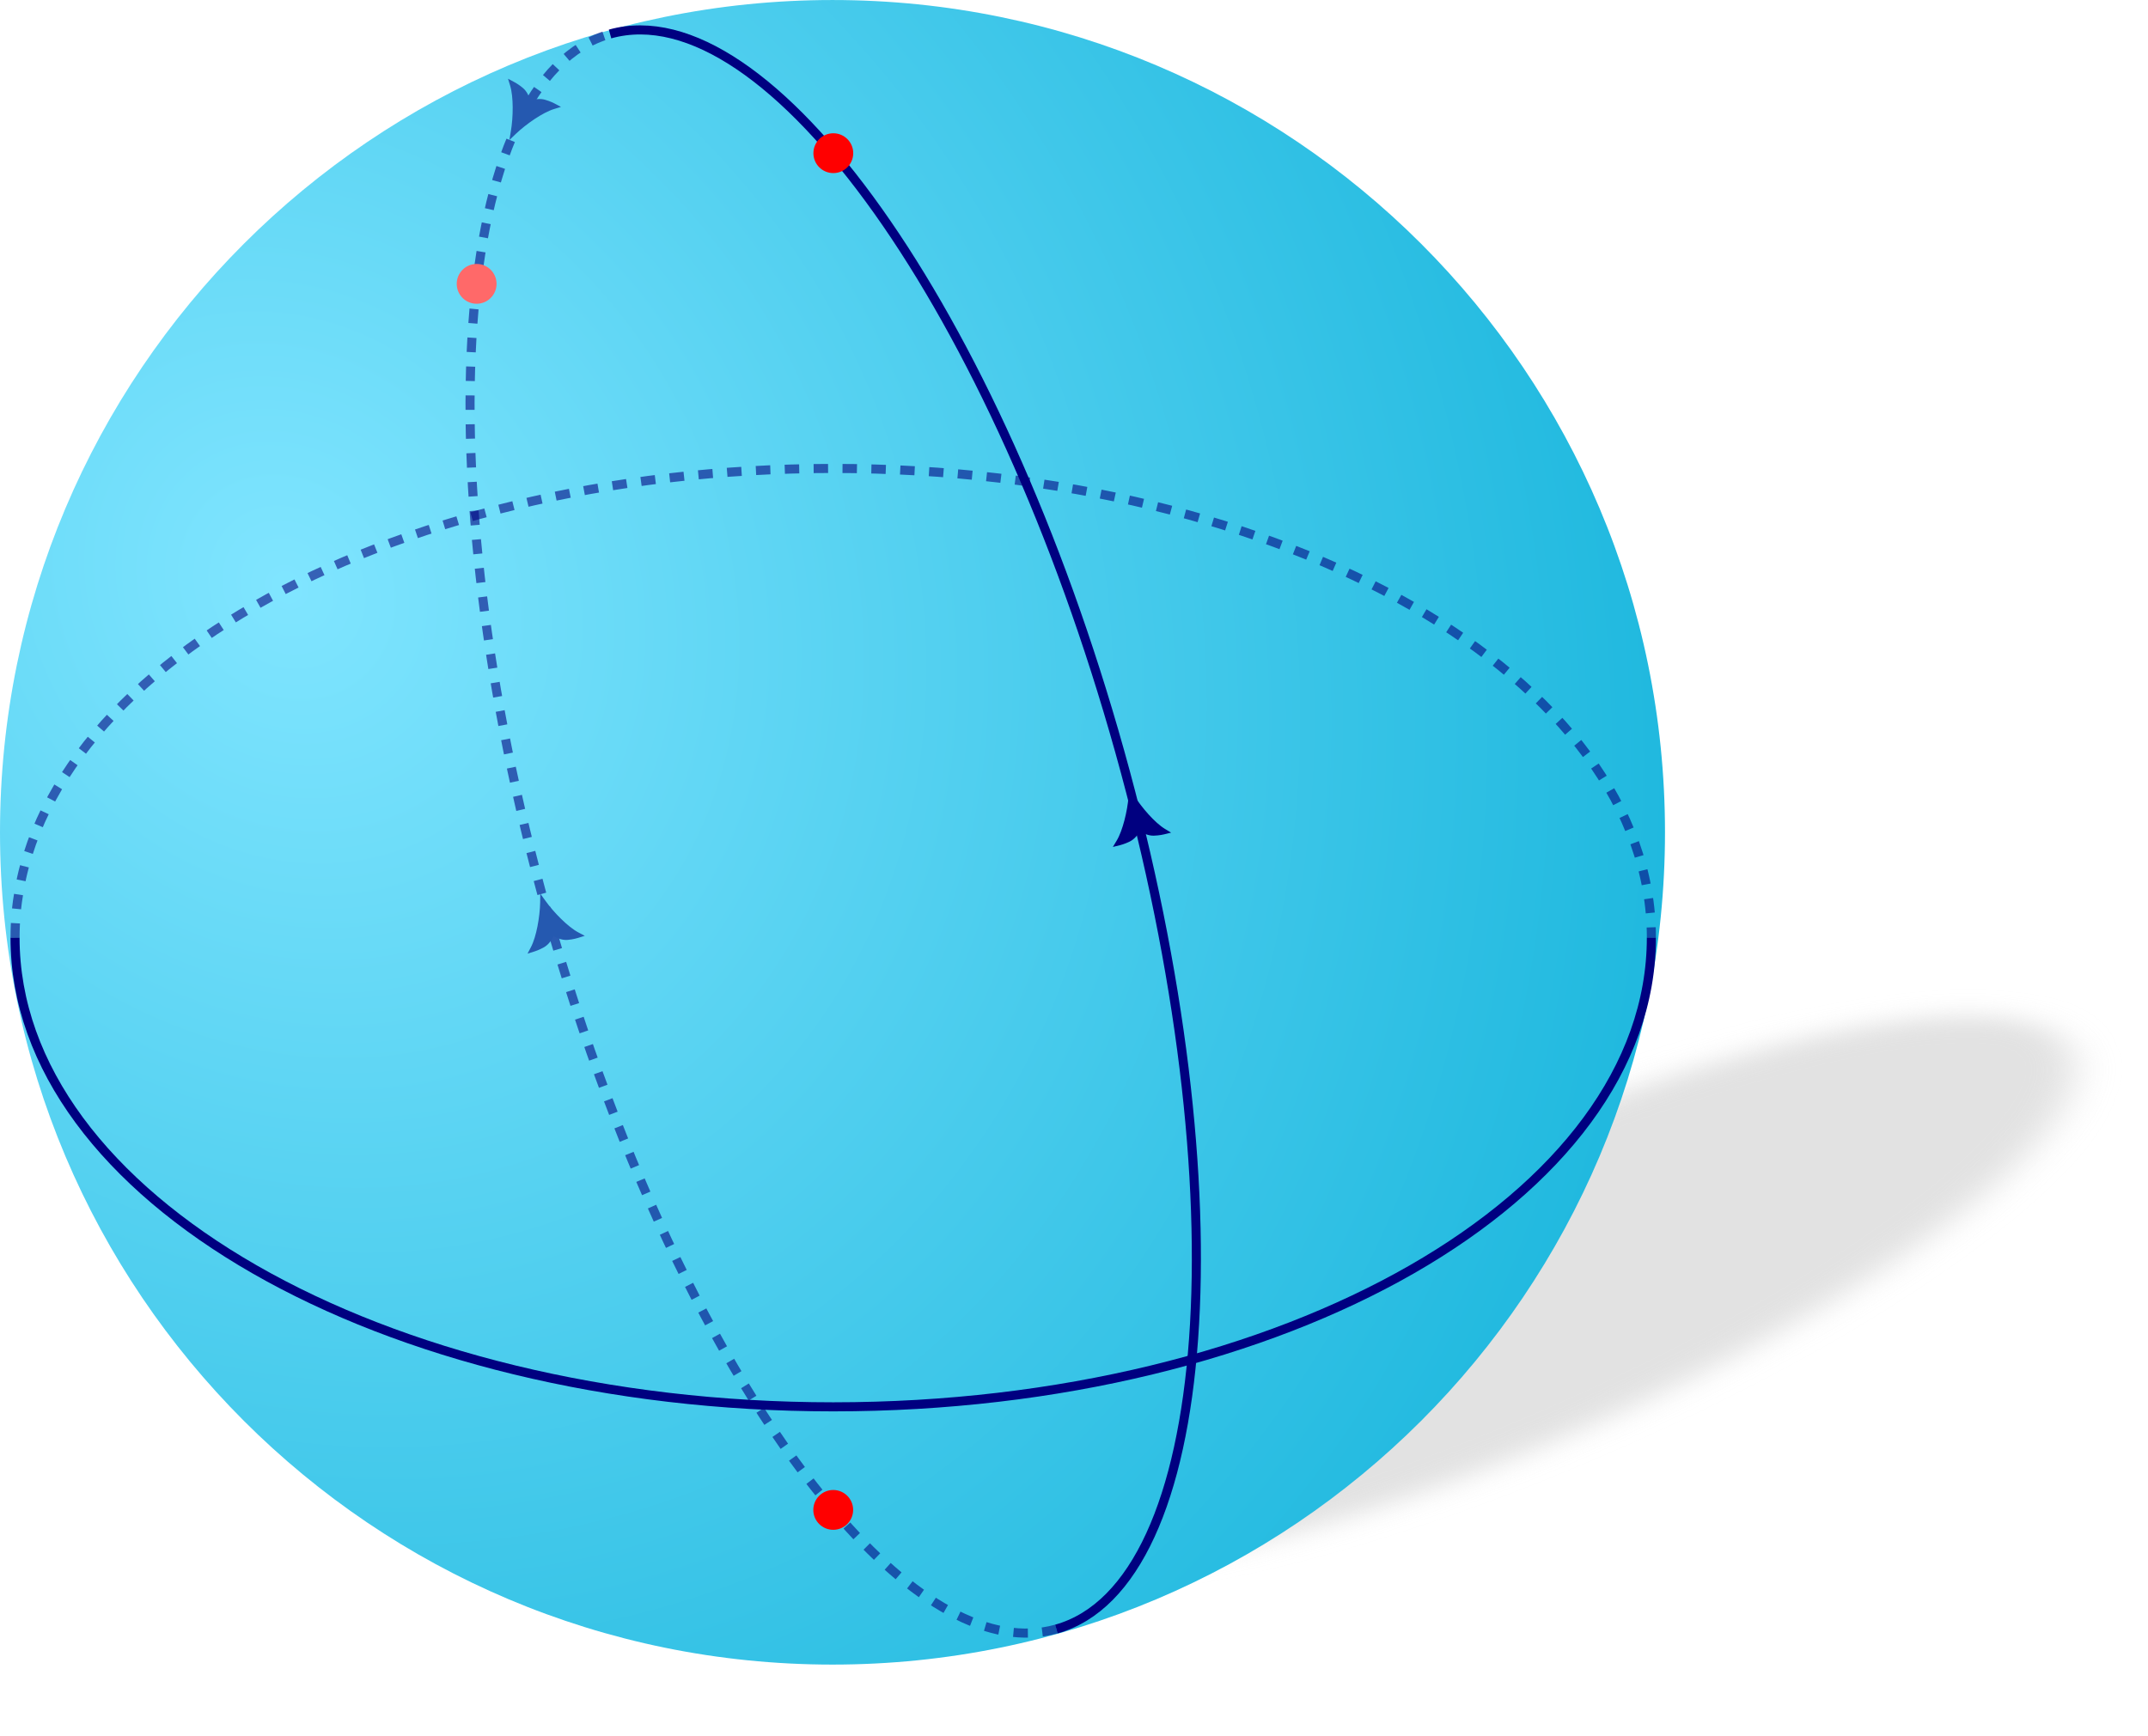
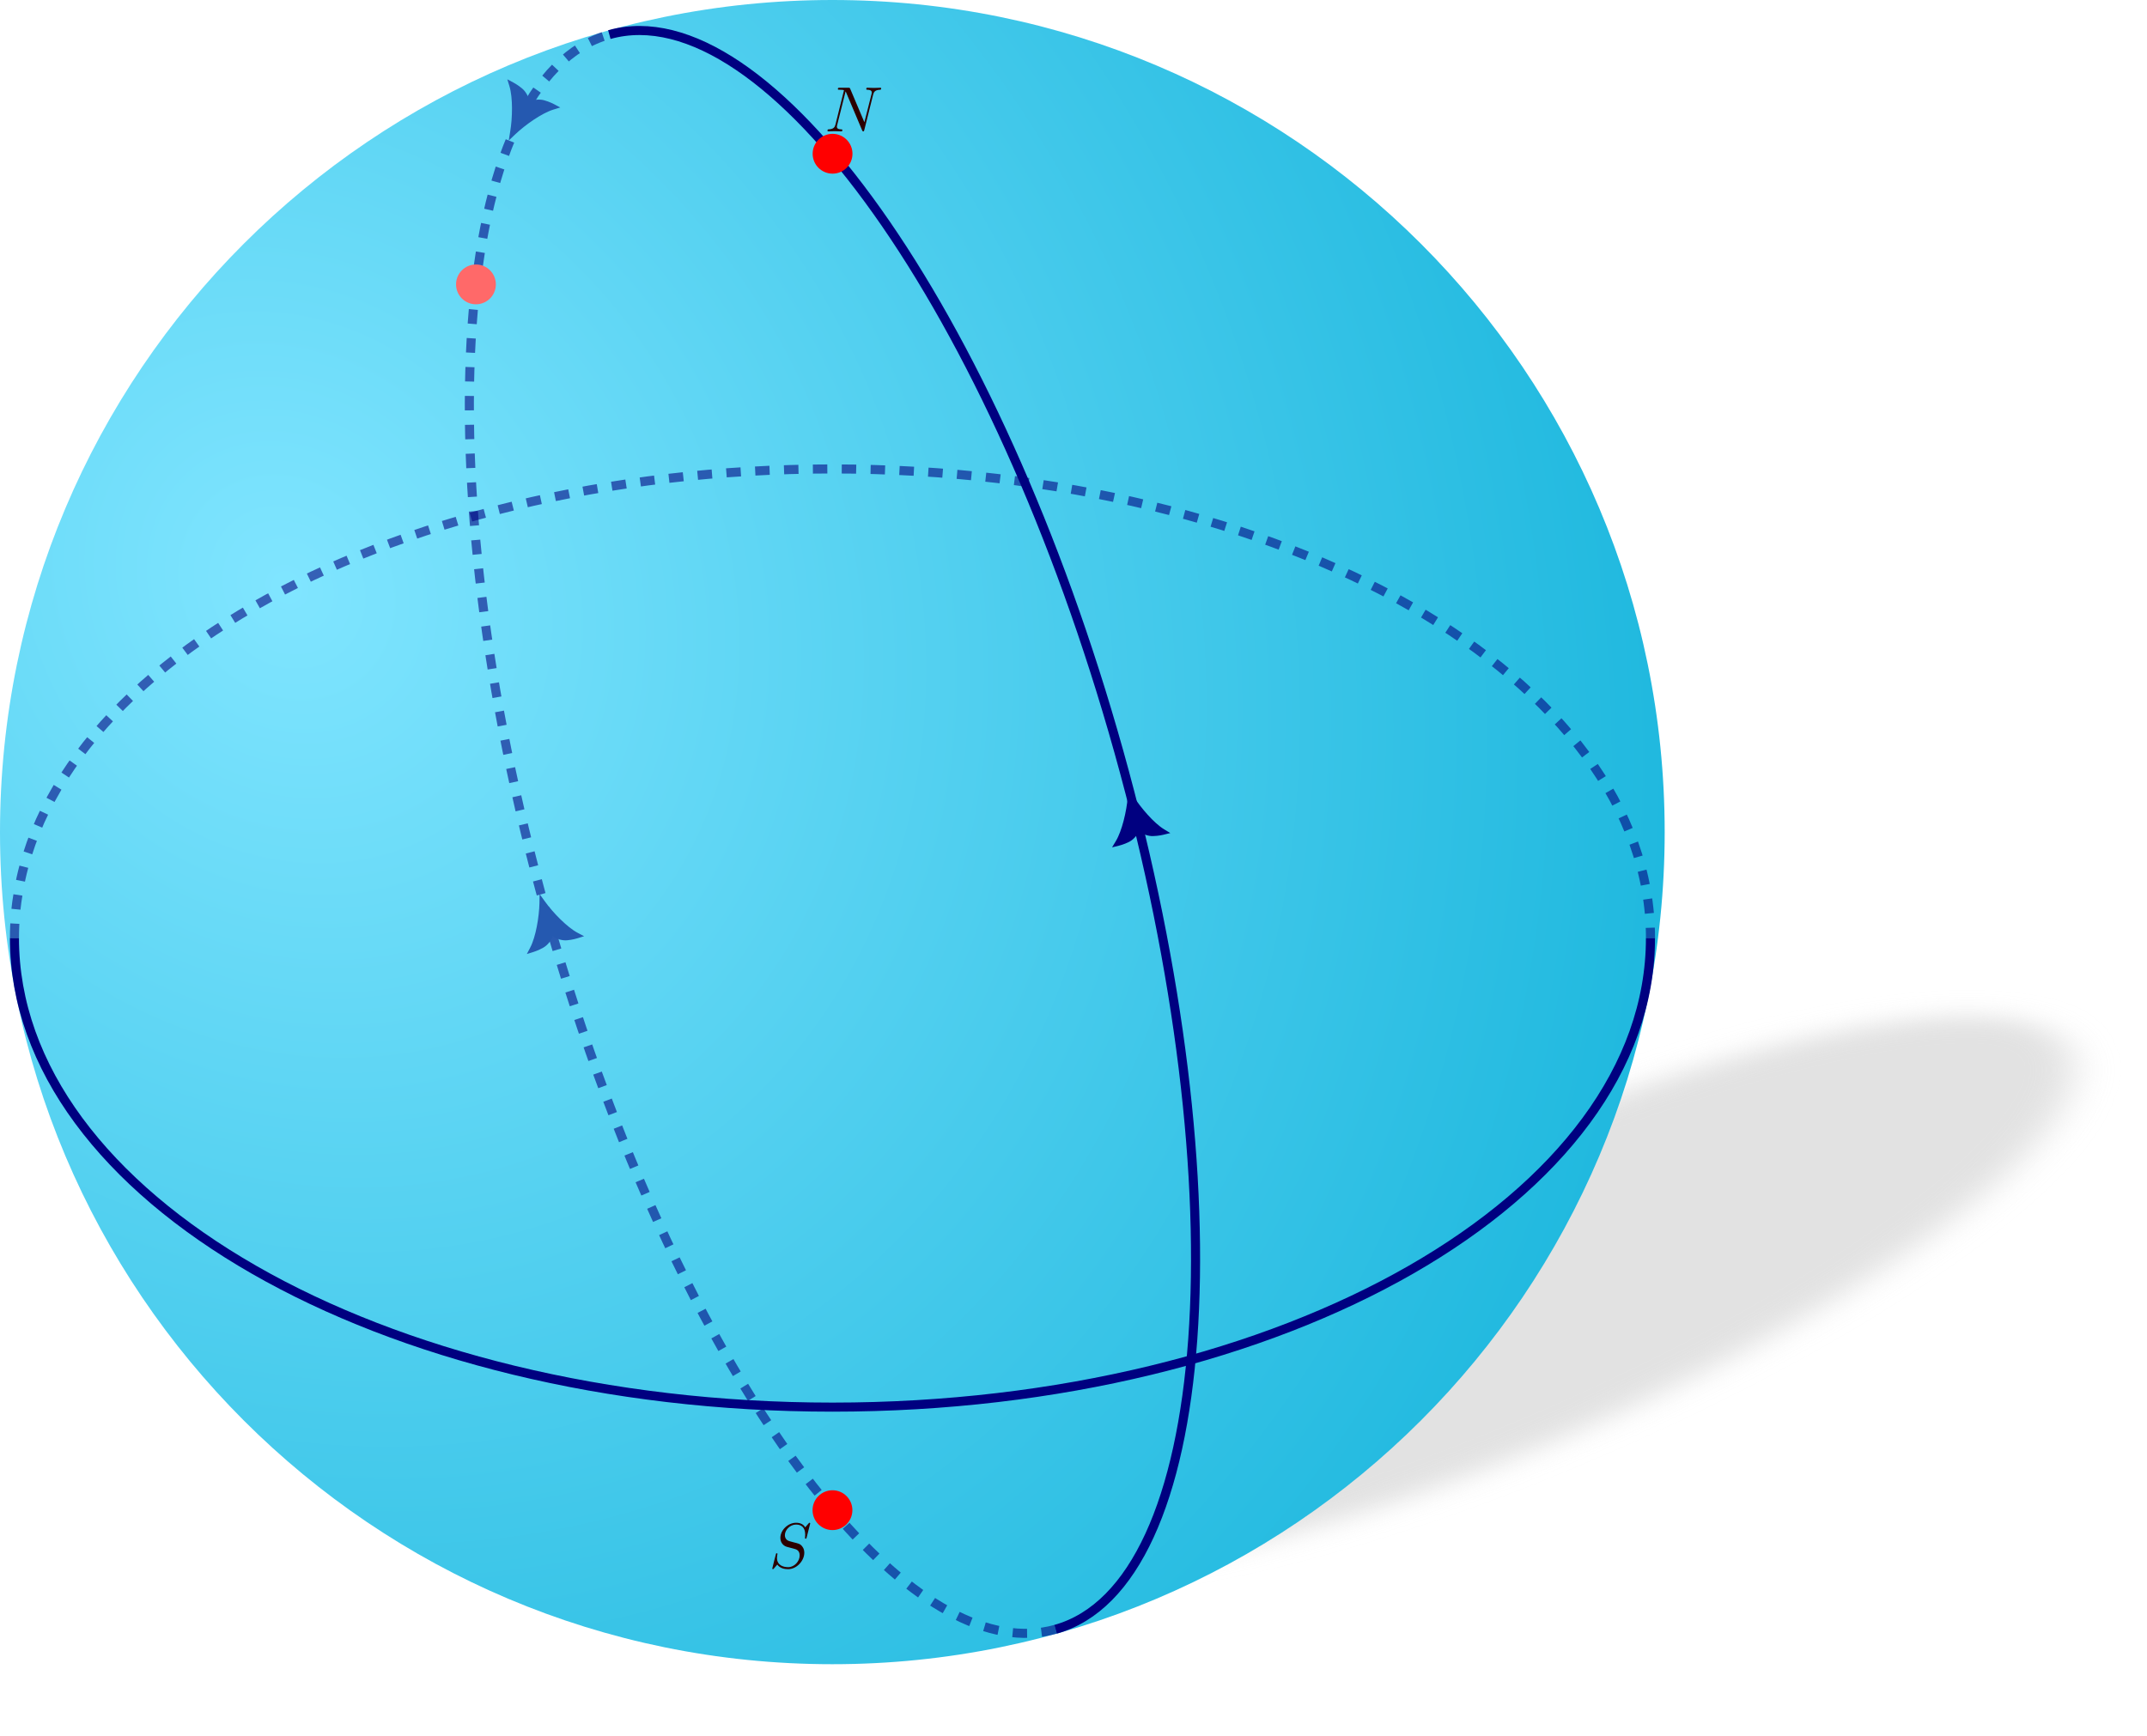
- <svg xmlns="http://www.w3.org/2000/svg" xmlns:xlink="http://www.w3.org/1999/xlink" id="svg5" version="1.1" viewBox="0 0 118.307 95.596" height="95.596mm" width="118.307mm">
+ <svg xmlns="http://www.w3.org/2000/svg" xmlns:xlink="http://www.w3.org/1999/xlink" id="svg5" version="1.1" viewBox="0 0 118.274 95.63" height="95.63mm" width="118.274mm" xml:space="preserve">
  <defs id="defs2">
    <linearGradient id="linearGradient925">
      <stop style="stop-color:#80e5ff;stop-opacity:1" offset="0" id="stop921" />
      <stop style="stop-color:#00aad4;stop-opacity:1" offset="1" id="stop923" />
    </linearGradient>
-     <radialGradient xlink:href="#linearGradient925" id="radialGradient927" cx="79.086" cy="84.804" fx="79.086" fy="84.804" r="45.852" gradientUnits="userSpaceOnUse" gradientTransform="matrix(1.40821,1.937666,-1.702373,1.237208,88.19976,-180.5029)" />
+     <radialGradient xlink:href="#linearGradient925" id="radialGradient927" cx="79.086" cy="84.804" fx="79.086" fy="84.804" r="45.852" gradientUnits="userSpaceOnUse" gradientTransform="matrix(1.40821,1.937666,-1.702373,1.237208,88.23283,-180.536)" />
    <filter style="color-interpolation-filters:sRGB" id="filter8556" x="-0.036" y="-0.142" width="1.073" height="1.285">
      <feGaussianBlur stdDeviation="0.75" id="feGaussianBlur8558" />
    </filter>
+     <g id="g350">
+       <symbol overflow="visible" id="glyph0-0">
+         <path style="stroke:none" d="" id="path344" />
+       </symbol>
+       <symbol overflow="visible" id="glyph0-1">
+         <path style="stroke:none" d="M 7.531,-5.766 C 7.641,-6.156 7.812,-6.469 8.609,-6.5 c 0.047,0 0.172,-0.016 0.172,-0.203 0,0 0,-0.109 -0.125,-0.109 -0.328,0 -0.688,0.031 -1.016,0.031 -0.328,0 -0.688,-0.031 -1.016,-0.031 -0.062,0 -0.172,0 -0.172,0.203 C 6.453,-6.5 6.547,-6.5 6.625,-6.5 c 0.578,0.016 0.688,0.219 0.688,0.438 0,0.031 -0.031,0.188 -0.031,0.203 l -1.125,4.438 L 3.953,-6.625 C 3.875,-6.797 3.875,-6.812 3.641,-6.812 h -1.344 c -0.188,0 -0.281,0 -0.281,0.203 0,0.109 0.094,0.109 0.281,0.109 0.047,0 0.672,0 0.672,0.094 L 1.641,-1.062 c -0.109,0.406 -0.281,0.719 -1.078,0.75 -0.062,0 -0.172,0.016 -0.172,0.203 0,0.062 0.047,0.109 0.125,0.109 0.328,0 0.672,-0.031 1,-0.031 C 1.859,-0.031 2.219,0 2.547,0 2.594,0 2.719,0 2.719,-0.203 2.719,-0.297 2.625,-0.312 2.516,-0.312 1.938,-0.328 1.859,-0.547 1.859,-0.75 c 0,-0.062 0.016,-0.125 0.047,-0.234 l 1.312,-5.25 C 3.266,-6.188 3.266,-6.156 3.312,-6.062 l 2.484,5.875 C 5.859,-0.016 5.891,0 5.984,0 6.094,0 6.094,-0.031 6.141,-0.203 Z m 0,0" id="path347" />
+       </symbol>
+     </g>
+     <clipPath id="clip1">
+       <path d="M 0,0 H 9 V 6.809 H 0 Z m 0,0" id="path352" />
+     </clipPath>
+     <g id="g505">
+       <symbol overflow="visible" id="glyph0-0-3">
+         <path style="stroke:none" d="" id="path499" />
+       </symbol>
+       <symbol overflow="visible" id="glyph0-1-6">
+         <path style="stroke:none" d="m 6.438,-6.922 c 0,-0.031 -0.031,-0.109 -0.125,-0.109 -0.047,0 -0.047,0.016 -0.172,0.156 L 5.656,-6.312 c -0.25,-0.469 -0.766,-0.719 -1.422,-0.719 -1.266,0 -2.453,1.156 -2.453,2.359 0,0.797 0.516,1.266 1.031,1.406 l 1.062,0.281 c 0.375,0.094 0.922,0.25 0.922,1.062 0,0.891 -0.812,1.828 -1.797,1.828 -0.641,0 -1.75,-0.219 -1.75,-1.453 0,-0.234 0.062,-0.484 0.062,-0.531 0.016,-0.047 0.016,-0.062 0.016,-0.078 0,-0.094 -0.062,-0.109 -0.109,-0.109 -0.047,0 -0.078,0.016 -0.109,0.047 -0.031,0.031 -0.594,2.312 -0.594,2.344 0,0.047 0.047,0.094 0.109,0.094 0.047,0 0.062,-0.016 0.188,-0.156 L 1.297,-0.5 c 0.422,0.578 1.109,0.719 1.688,0.719 1.359,0 2.531,-1.328 2.531,-2.562 0,-0.688 -0.344,-1.031 -0.484,-1.172 C 4.797,-3.734 4.641,-3.781 3.766,-4 3.531,-4.062 3.188,-4.172 3.094,-4.188 2.828,-4.281 2.484,-4.562 2.484,-5.094 c 0,-0.812 0.797,-1.656 1.75,-1.656 0.812,0 1.422,0.438 1.422,1.547 0,0.312 -0.031,0.5 -0.031,0.562 0,0 0,0.094 0.109,0.094 0.109,0 0.125,-0.031 0.156,-0.203 z m 0,0" id="path502" />
+       </symbol>
+     </g>
  </defs>
-   <g id="layer1" transform="translate(-39.39081,-45.29406)">
+   <g id="layer1" transform="translate(-39.42388,-45.26099)">
    <ellipse style="opacity:0.57;mix-blend-mode:normal;fill:#cccccc;fill-opacity:1;stroke:none;stroke-width:0.201;filter:url(#filter8556)" id="circle8552" cx="129.853" cy="149.985" rx="24.717" ry="6.328" transform="matrix(1.229524,-0.5170403,0.232213,1.313445,-71.27928,-13.354)" />
-     <circle style="fill:url(#radialGradient927);fill-opacity:1;stroke:none;stroke-width:0.265" id="path111" cx="85.243" cy="91.147" r="45.852" />
+     <circle style="fill:url(#radialGradient927);fill-opacity:1;stroke:none;stroke-width:0.265" id="path111" cx="85.276" cy="91.113" r="45.852" />
    <path style="font-variation-settings:normal;opacity:1;vector-effect:none;fill:none;fill-opacity:1;stroke:#000080;stroke-width:0.5;stroke-linecap:butt;stroke-linejoin:miter;stroke-miterlimit:4;stroke-dasharray:0.795, 0.795;stroke-dashoffset:0;stroke-opacity:0.578;-inkscape-stroke:none;stop-color:#000000;stop-opacity:1" d="m 40.22,96.95 c 0,-14.276 20.175,-25.849 45.063,-25.849 24.887,0 45.063,11.573 45.063,25.849" id="path5073" />
    <path style="font-variation-settings:normal;opacity:1;vector-effect:none;fill:none;fill-opacity:1;stroke:#000080;stroke-width:0.5;stroke-linecap:butt;stroke-linejoin:miter;stroke-miterlimit:4;stroke-dasharray:none;stroke-dashoffset:0;stroke-opacity:1;-inkscape-stroke:none;stop-color:#000000;stop-opacity:1" d="m 130.345,96.95 c 0,14.276 -20.175,25.849 -45.063,25.849 -24.887,0 -45.063,-11.573 -45.063,-25.849" id="path4835" />
    <path style="font-variation-settings:normal;opacity:1;vector-effect:none;fill:none;fill-opacity:1;stroke:#000080;stroke-width:0.5;stroke-linecap:butt;stroke-linejoin:miter;stroke-miterlimit:4;stroke-dasharray:none;stroke-dashoffset:0;stroke-opacity:1;-inkscape-stroke:none;stop-color:#000000;stop-opacity:1" d="m 57.585,65.087 c 9.049,-2e-6 16.385,20.427 16.385,45.624 -10e-7,25.198 -7.336,45.624 -16.385,45.624" transform="rotate(-15.6291)" id="path5343" />
    <path style="font-variation-settings:normal;opacity:1;vector-effect:none;fill:none;fill-opacity:1;stroke:#000080;stroke-width:0.5;stroke-linecap:butt;stroke-linejoin:miter;stroke-miterlimit:4;stroke-dasharray:0.795, 0.795;stroke-dashoffset:0;stroke-opacity:0.578;-inkscape-stroke:none;stop-color:#000000;stop-opacity:1" d="m 57.585,156.335 c -3.786,0 -7.271,-3.575 -10.045,-9.578 -3.858,-8.347 -6.34,-21.39 -6.34,-36.047 C 41.2,85.513 48.536,65.087 57.585,65.087" transform="rotate(-15.6291)" id="path4813" />
    <circle style="fill:#ff0000;stroke:none;stroke-width:0.5;stroke-dasharray:none;stroke-dashoffset:0;stroke-opacity:0.578" id="circle4527" cx="85.283" cy="128.477" r="1.097" />
    <circle style="fill:#ff0000;stroke:none;stroke-width:0.5;stroke-dasharray:none;stroke-dashoffset:0;stroke-opacity:0.578" id="path4523" cx="85.288" cy="53.733" r="1.097" />
    <circle style="fill:#ff6969;fill-opacity:1;stroke:none;stroke-width:0.5;stroke-dasharray:none;stroke-dashoffset:0;stroke-opacity:0.578" id="circle5393" cx="65.643" cy="60.932" r="1.097" />
    <g id="g5618" transform="rotate(91.85704,160.3801,77.19848)" style="fill:#000080;fill-opacity:1">
      <g id="path5620" style="fill:#000080;fill-opacity:1">
        <path style="color:#000000;fill:#000080;fill-opacity:1;fill-rule:evenodd;stroke-width:0.25pt;-inkscape-stroke:none" d="m 174.287,135.445 c 0.655,-0.443 1.483,-1.194 1.83,-1.81 0,0 0.269,0.963 -0.145,1.338 0.549,0.106 0.818,1.069 0.818,1.069 -0.616,-0.347 -1.714,-0.559 -2.504,-0.598 z" id="path5624" />
        <path style="color:#000000;fill:#000080;fill-opacity:1;fill-rule:evenodd;-inkscape-stroke:none" d="m 176.17,133.203 -0.197,0.35 c -0.32,0.568 -1.143,1.324 -1.779,1.754 l -0.414,0.281 0.5,0.023 c 0.767,0.038 1.862,0.257 2.43,0.576 l 0.352,0.197 -0.109,-0.387 c 0,0 -0.071,-0.257 -0.217,-0.529 -0.12,-0.224 -0.342,-0.419 -0.6,-0.541 0.156,-0.238 0.246,-0.52 0.232,-0.773 -0.017,-0.309 -0.09,-0.564 -0.09,-0.564 z m -0.168,0.771 c 0.014,0.082 0.025,0.09 0.031,0.197 0.015,0.267 -0.031,0.55 -0.172,0.678 l -0.248,0.225 0.328,0.062 c 0.187,0.036 0.374,0.255 0.5,0.49 0.05,0.094 0.046,0.107 0.076,0.184 -0.57,-0.242 -1.262,-0.396 -1.906,-0.455 0.52,-0.385 1.029,-0.878 1.391,-1.381 z" id="path5626" />
      </g>
    </g>
    <g id="g6814" transform="rotate(-46.33058,24.1147,218.5527)" style="fill:#2559b0;fill-opacity:1">
      <g id="g6812" style="fill:#2559b0;fill-opacity:1">
        <path style="color:#000000;fill:#2559b0;fill-opacity:1;fill-rule:evenodd;stroke-width:0.25pt;-inkscape-stroke:none" d="m 174.287,135.445 c 0.655,-0.443 1.483,-1.194 1.83,-1.81 0,0 0.269,0.963 -0.145,1.338 0.549,0.106 0.818,1.069 0.818,1.069 -0.616,-0.347 -1.714,-0.559 -2.504,-0.598 z" id="path6808" />
        <path style="color:#000000;fill:#2559b0;fill-opacity:1;fill-rule:evenodd;-inkscape-stroke:none" d="m 176.17,133.203 -0.197,0.35 c -0.32,0.568 -1.143,1.324 -1.779,1.754 l -0.414,0.281 0.5,0.023 c 0.767,0.038 1.862,0.257 2.43,0.576 l 0.352,0.197 -0.109,-0.387 c 0,0 -0.071,-0.257 -0.217,-0.529 -0.12,-0.224 -0.342,-0.419 -0.6,-0.541 0.156,-0.238 0.246,-0.52 0.232,-0.773 -0.017,-0.309 -0.09,-0.564 -0.09,-0.564 z m -0.168,0.771 c 0.014,0.082 0.025,0.09 0.031,0.197 0.015,0.267 -0.031,0.55 -0.172,0.678 l -0.248,0.225 0.328,0.062 c 0.187,0.036 0.374,0.255 0.5,0.49 0.05,0.094 0.046,0.107 0.076,0.184 -0.57,-0.242 -1.262,-0.396 -1.906,-0.455 0.52,-0.385 1.029,-0.878 1.391,-1.381 z" id="path6810" />
      </g>
    </g>
    <g id="g7098" transform="rotate(88.38602,142.5815,61.248)" style="fill:#2559b0;fill-opacity:1">
      <g id="g7096" style="fill:#2559b0;fill-opacity:1">
        <path style="color:#000000;fill:#2559b0;fill-opacity:1;fill-rule:evenodd;stroke-width:0.25pt;-inkscape-stroke:none" d="m 174.287,135.445 c 0.655,-0.443 1.483,-1.194 1.83,-1.81 0,0 0.269,0.963 -0.145,1.338 0.549,0.106 0.818,1.069 0.818,1.069 -0.616,-0.347 -1.714,-0.559 -2.504,-0.598 z" id="path7092" />
        <path style="color:#000000;fill:#2559b0;fill-opacity:1;fill-rule:evenodd;-inkscape-stroke:none" d="m 176.17,133.203 -0.197,0.35 c -0.32,0.568 -1.143,1.324 -1.779,1.754 l -0.414,0.281 0.5,0.023 c 0.767,0.038 1.862,0.257 2.43,0.576 l 0.352,0.197 -0.109,-0.387 c 0,0 -0.071,-0.257 -0.217,-0.529 -0.12,-0.224 -0.342,-0.419 -0.6,-0.541 0.156,-0.238 0.246,-0.52 0.232,-0.773 -0.017,-0.309 -0.09,-0.564 -0.09,-0.564 z m -0.168,0.771 c 0.014,0.082 0.025,0.09 0.031,0.197 0.015,0.267 -0.031,0.55 -0.172,0.678 l -0.248,0.225 0.328,0.062 c 0.187,0.036 0.374,0.255 0.5,0.49 0.05,0.094 0.046,0.107 0.076,0.184 -0.57,-0.242 -1.262,-0.396 -1.906,-0.455 0.52,-0.385 1.029,-0.878 1.391,-1.381 z" id="path7094" />
      </g>
    </g>
+     <use xlink:href="#glyph0-1" x="0" y="6.808" id="use357" style="clip-rule:nonzero;fill:#2b0000;fill-opacity:1" clip-path="url(#clipPath397)" transform="matrix(0.3527778,0,0,0.3527778,84.86916,50.09746)" />
+     <use xlink:href="#glyph0-1-6" x="0" y="6.808" id="use509" style="fill:#2b0000;fill-opacity:1" transform="matrix(0.3527778,0,0,0.3527778,81.78495,129.2494)" />
  </g>
</svg>
